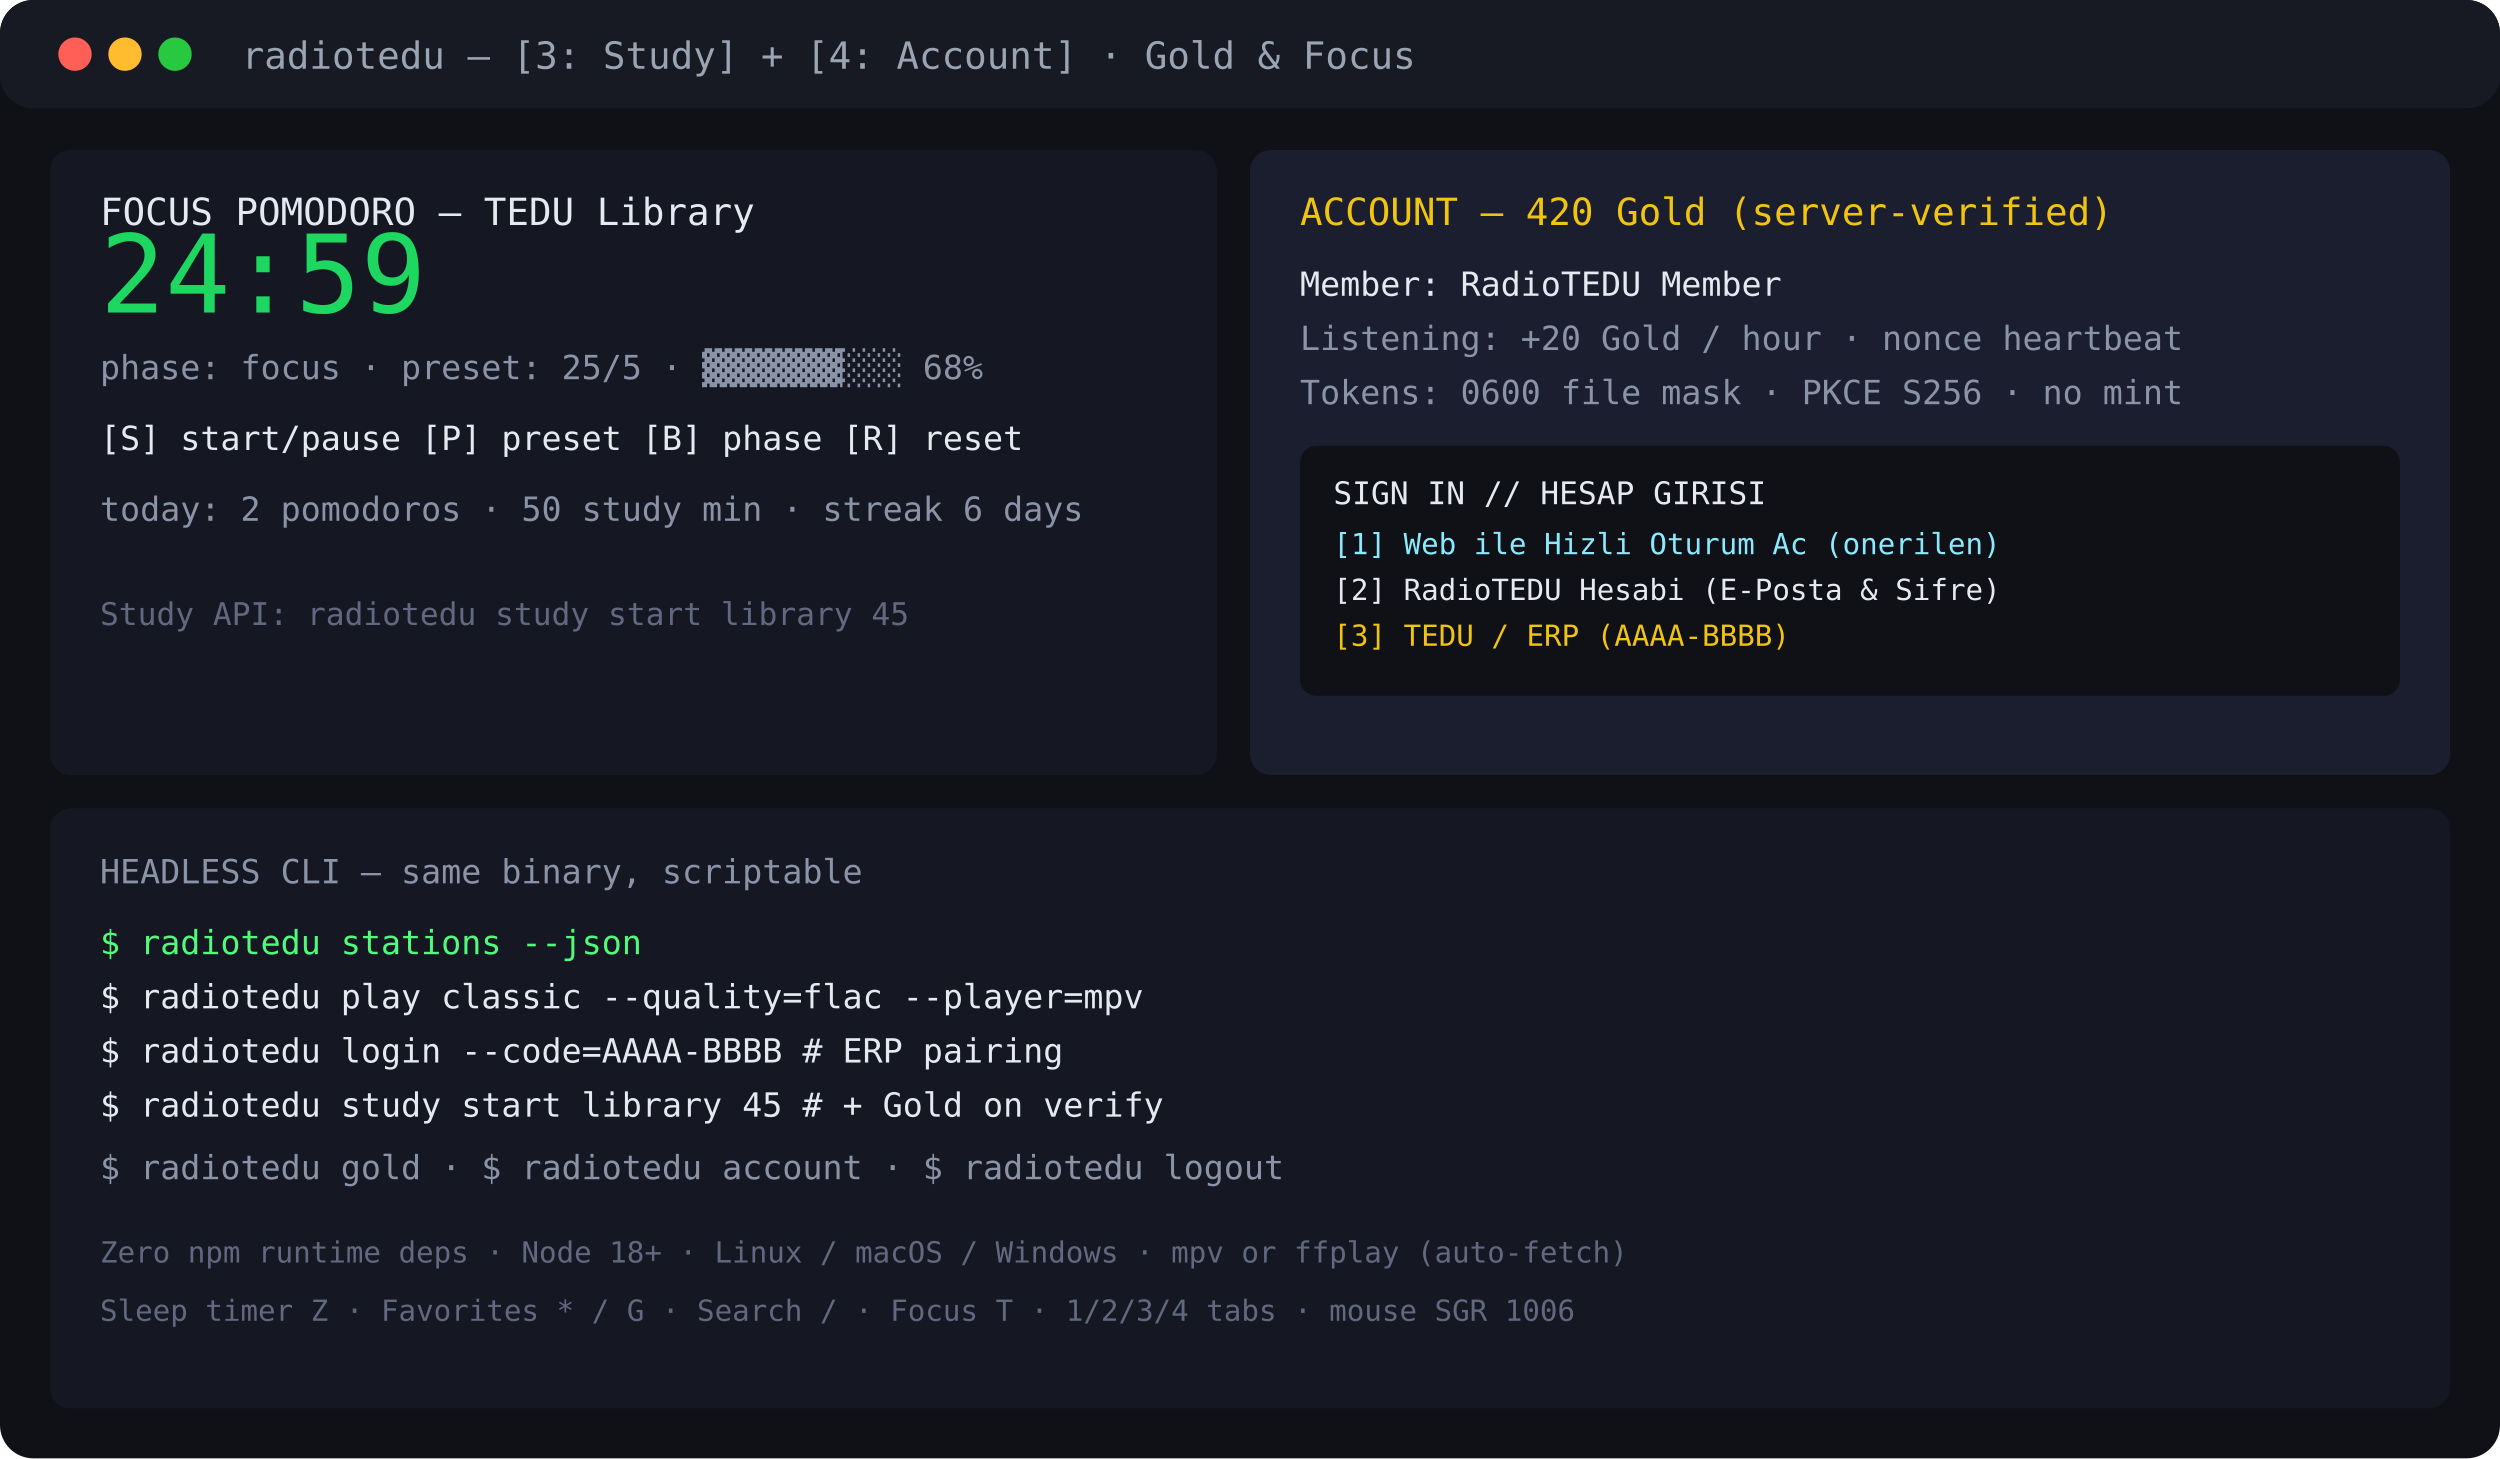
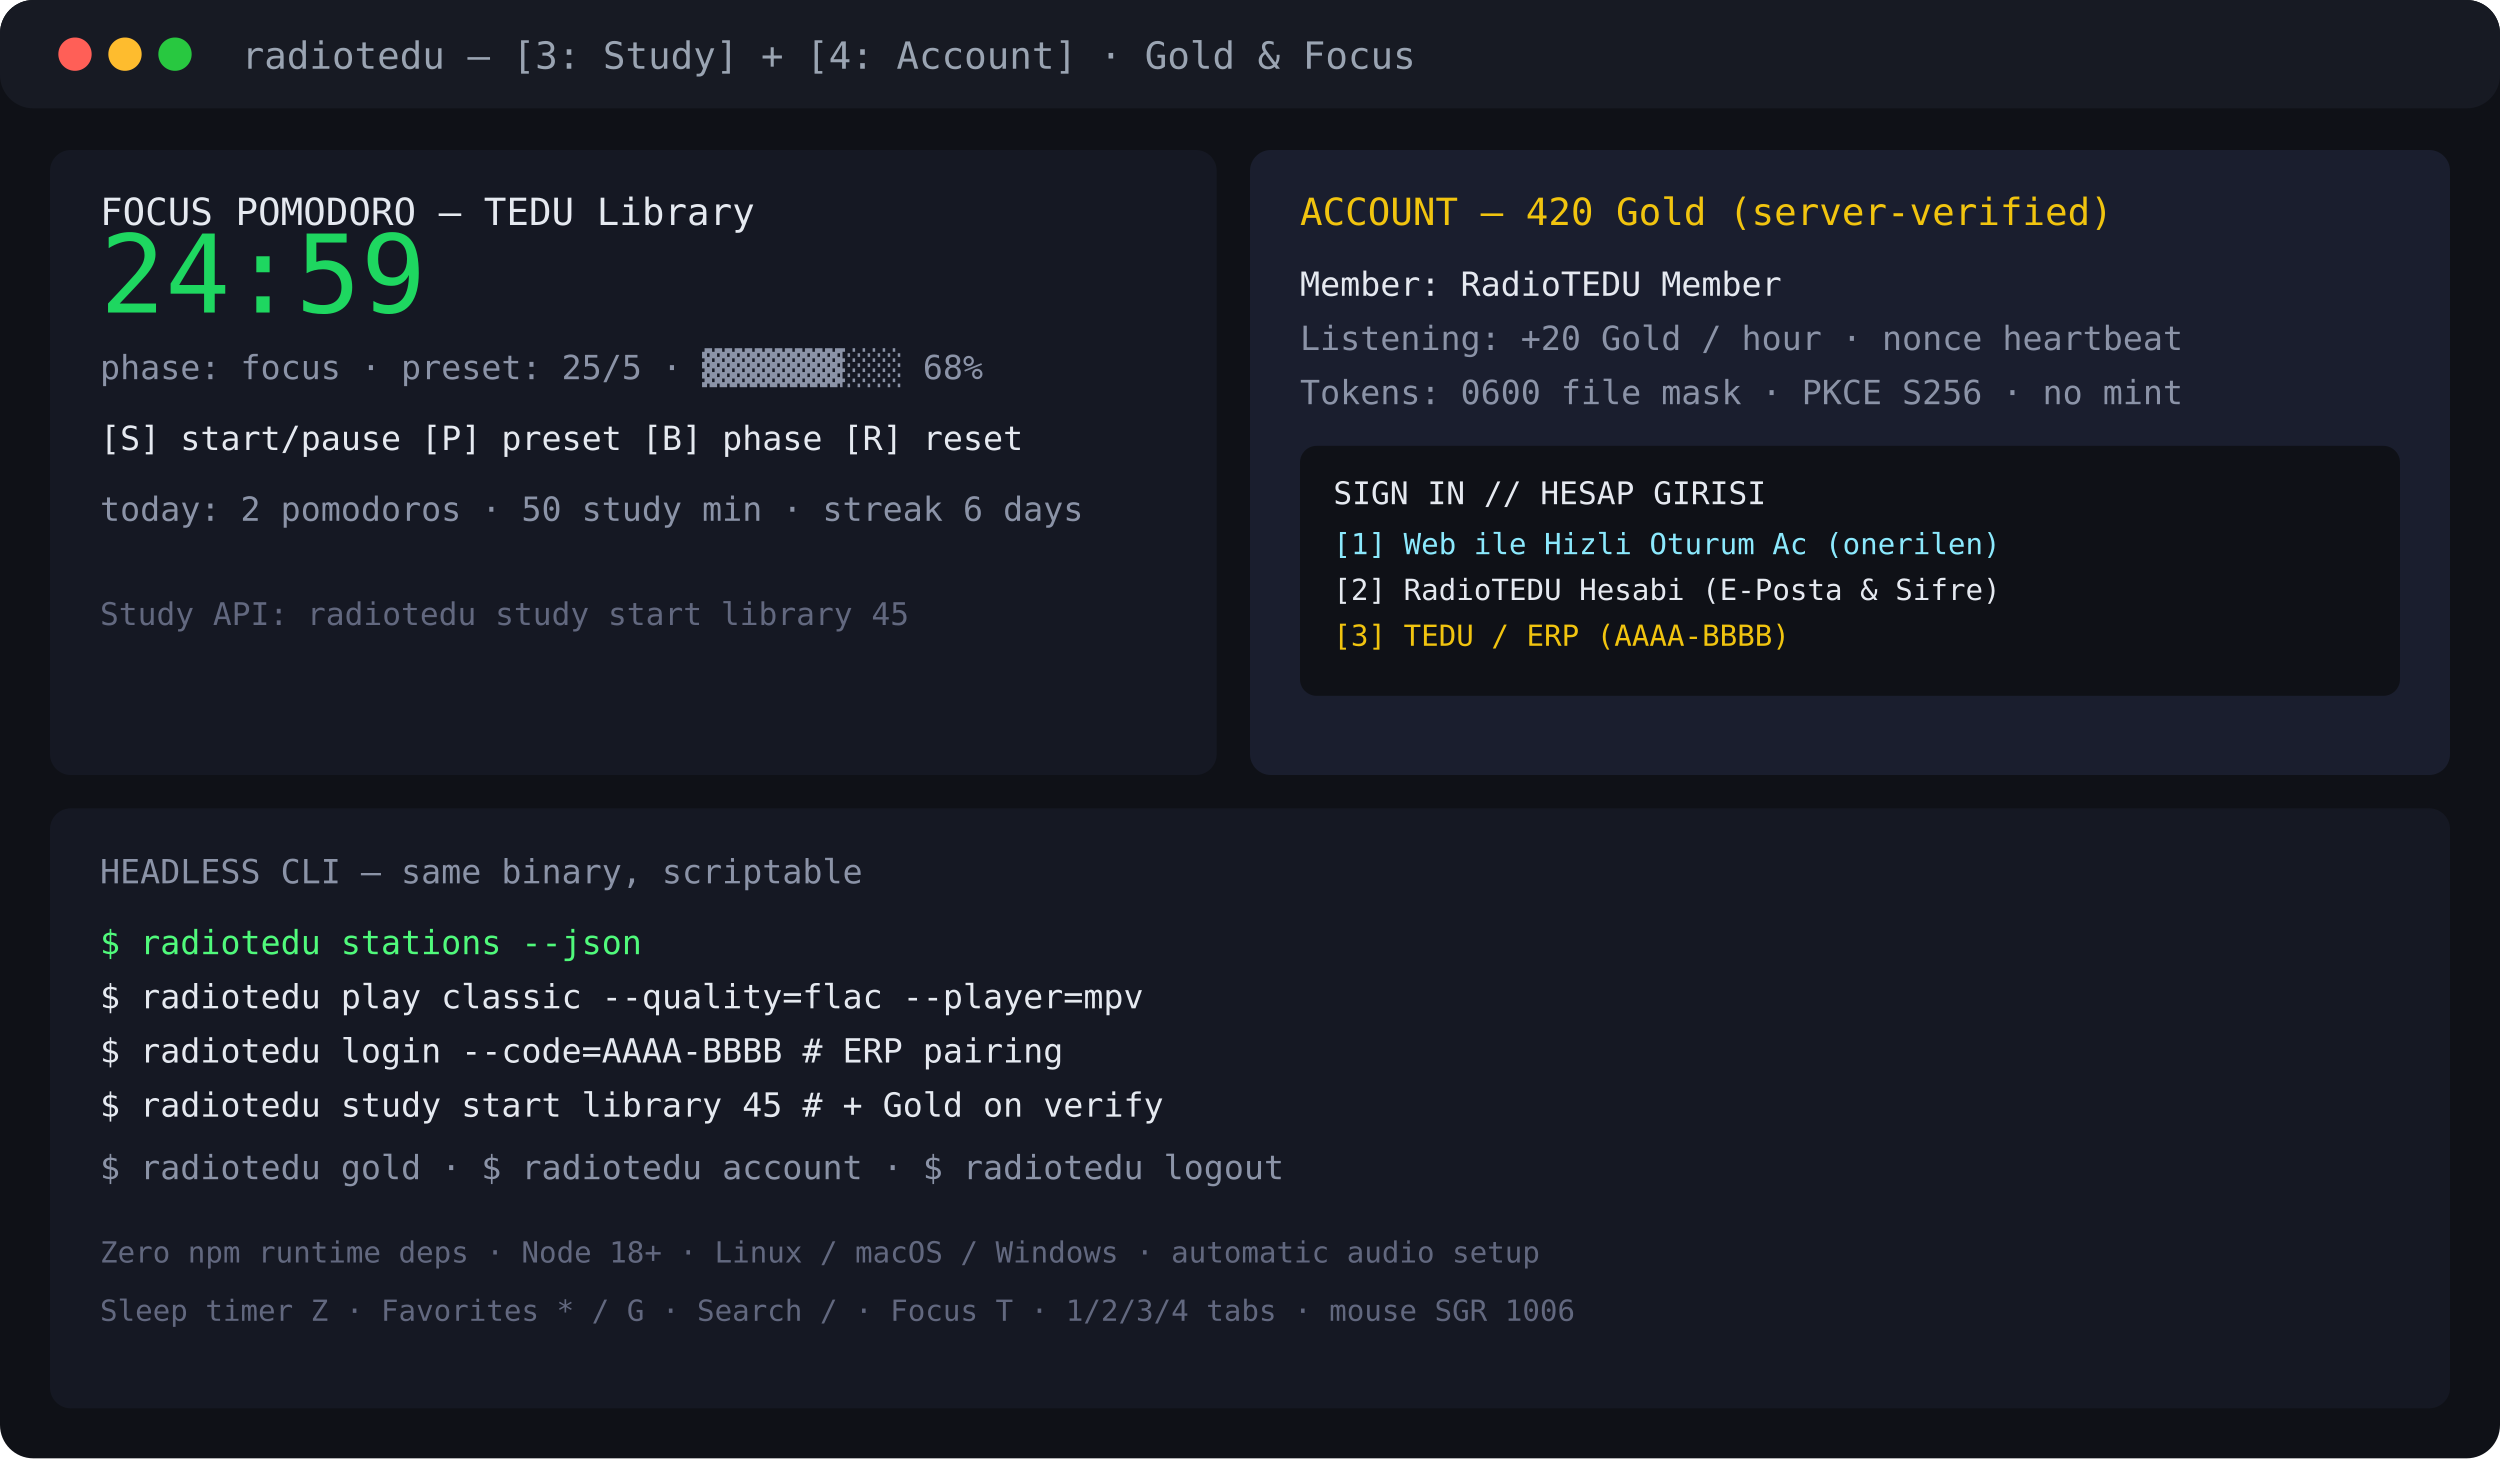
<svg xmlns="http://www.w3.org/2000/svg" width="1200" height="700" role="img" aria-label="radiotedu-tui account and study">
  <rect width="1200" height="700" rx="16" fill="#0f1117" />
  <rect x="0" y="0" width="1200" height="52" rx="16" fill="#171a23" />
  <circle cx="36" cy="26" r="8" fill="#ff5f57" />
  <circle cx="60" cy="26" r="8" fill="#febc2e" />
  <circle cx="84" cy="26" r="8" fill="#28c840" />
  <text x="116" y="33" font-family="JetBrains Mono, Cascadia Mono, Menlo, monospace" font-size="18" fill="#9aa4b2">radiotedu — [3: Study] + [4: Account] · Gold &amp; Focus</text>
  <rect x="24" y="72" width="560" height="300" rx="10" fill="#151823" />
  <text x="48" y="108" font-family="JetBrains Mono, Cascadia Mono, Menlo, monospace" font-size="18" fill="#e5e9f0">FOCUS POMODORO — TEDU Library</text>
  <text x="48" y="150" font-family="JetBrains Mono, Cascadia Mono, Menlo, monospace" font-size="52" fill="#1ed760">24:59</text>
  <text x="48" y="182" font-family="JetBrains Mono, Cascadia Mono, Menlo, monospace" font-size="16" fill="#8b93a7">phase: focus · preset: 25/5 · ▓▓▓▓▓▓▓░░░ 68%</text>
  <text x="48" y="216" font-family="JetBrains Mono, Cascadia Mono, Menlo, monospace" font-size="16" fill="#e5e9f0">[S] start/pause   [P] preset   [B] phase   [R] reset</text>
  <text x="48" y="250" font-family="JetBrains Mono, Cascadia Mono, Menlo, monospace" font-size="16" fill="#8b93a7">today: 2 pomodoros · 50 study min · streak 6 days</text>
  <text x="48" y="300" font-family="JetBrains Mono, Cascadia Mono, Menlo, monospace" font-size="15" fill="#62687f">Study API: radiotedu study start library 45</text>
  <rect x="600" y="72" width="576" height="300" rx="10" fill="#1a1e2e" />
  <text x="624" y="108" font-family="JetBrains Mono, Cascadia Mono, Menlo, monospace" font-size="18" fill="#f1c40f">ACCOUNT — 420 Gold (server-verified)</text>
  <text x="624" y="142" font-family="JetBrains Mono, Cascadia Mono, Menlo, monospace" font-size="16" fill="#e5e9f0">Member: RadioTEDU Member</text>
  <text x="624" y="168" font-family="JetBrains Mono, Cascadia Mono, Menlo, monospace" font-size="16" fill="#8b93a7">Listening: +20 Gold / hour · nonce heartbeat</text>
  <text x="624" y="194" font-family="JetBrains Mono, Cascadia Mono, Menlo, monospace" font-size="16" fill="#8b93a7">Tokens: 0600 file mask · PKCE S256 · no mint</text>
  <rect x="624" y="214" width="528" height="120" rx="8" fill="#0f1117" />
  <text x="640" y="242" font-family="JetBrains Mono, Cascadia Mono, Menlo, monospace" font-size="15" fill="#e5e9f0">SIGN IN // HESAP GIRISI</text>
  <text x="640" y="266" font-family="JetBrains Mono, Cascadia Mono, Menlo, monospace" font-size="14" fill="#8be9fd">[1] Web ile Hizli Oturum Ac (onerilen)</text>
  <text x="640" y="288" font-family="JetBrains Mono, Cascadia Mono, Menlo, monospace" font-size="14" fill="#e5e9f0">[2] RadioTEDU Hesabi (E-Posta &amp; Sifre)</text>
  <text x="640" y="310" font-family="JetBrains Mono, Cascadia Mono, Menlo, monospace" font-size="14" fill="#f1c40f">[3] TEDU / ERP (AAAA-BBBB)</text>
  <rect x="24" y="388" width="1152" height="288" rx="10" fill="#151823" />
  <text x="48" y="424" font-family="JetBrains Mono, Cascadia Mono, Menlo, monospace" font-size="16" fill="#8b93a7">HEADLESS CLI — same binary, scriptable</text>
  <text x="48" y="458" font-family="JetBrains Mono, Cascadia Mono, Menlo, monospace" font-size="16" fill="#50fa7b">$ radiotedu stations --json</text>
  <text x="48" y="484" font-family="JetBrains Mono, Cascadia Mono, Menlo, monospace" font-size="16" fill="#e5e9f0">$ radiotedu play classic --quality=flac --player=mpv</text>
  <text x="48" y="510" font-family="JetBrains Mono, Cascadia Mono, Menlo, monospace" font-size="16" fill="#e5e9f0">$ radiotedu login --code=AAAA-BBBB  # ERP pairing</text>
  <text x="48" y="536" font-family="JetBrains Mono, Cascadia Mono, Menlo, monospace" font-size="16" fill="#e5e9f0">$ radiotedu study start library 45  # + Gold on verify</text>
  <text x="48" y="566" font-family="JetBrains Mono, Cascadia Mono, Menlo, monospace" font-size="16" fill="#8b93a7">$ radiotedu gold  ·  $ radiotedu account  ·  $ radiotedu logout</text>
-   <text x="48" y="606" font-family="JetBrains Mono, Cascadia Mono, Menlo, monospace" font-size="14" fill="#62687f">Zero npm runtime deps · Node 18+ · Linux / macOS / Windows · mpv or ffplay (auto-fetch)</text>
+   <text x="48" y="606" font-family="JetBrains Mono, Cascadia Mono, Menlo, monospace" font-size="14" fill="#62687f">Zero npm runtime deps · Node 18+ · Linux / macOS / Windows · automatic audio setup</text>
  <text x="48" y="634" font-family="JetBrains Mono, Cascadia Mono, Menlo, monospace" font-size="14" fill="#62687f">Sleep timer Z · Favorites * / G · Search / · Focus T · 1/2/3/4 tabs · mouse SGR 1006</text>
</svg>
